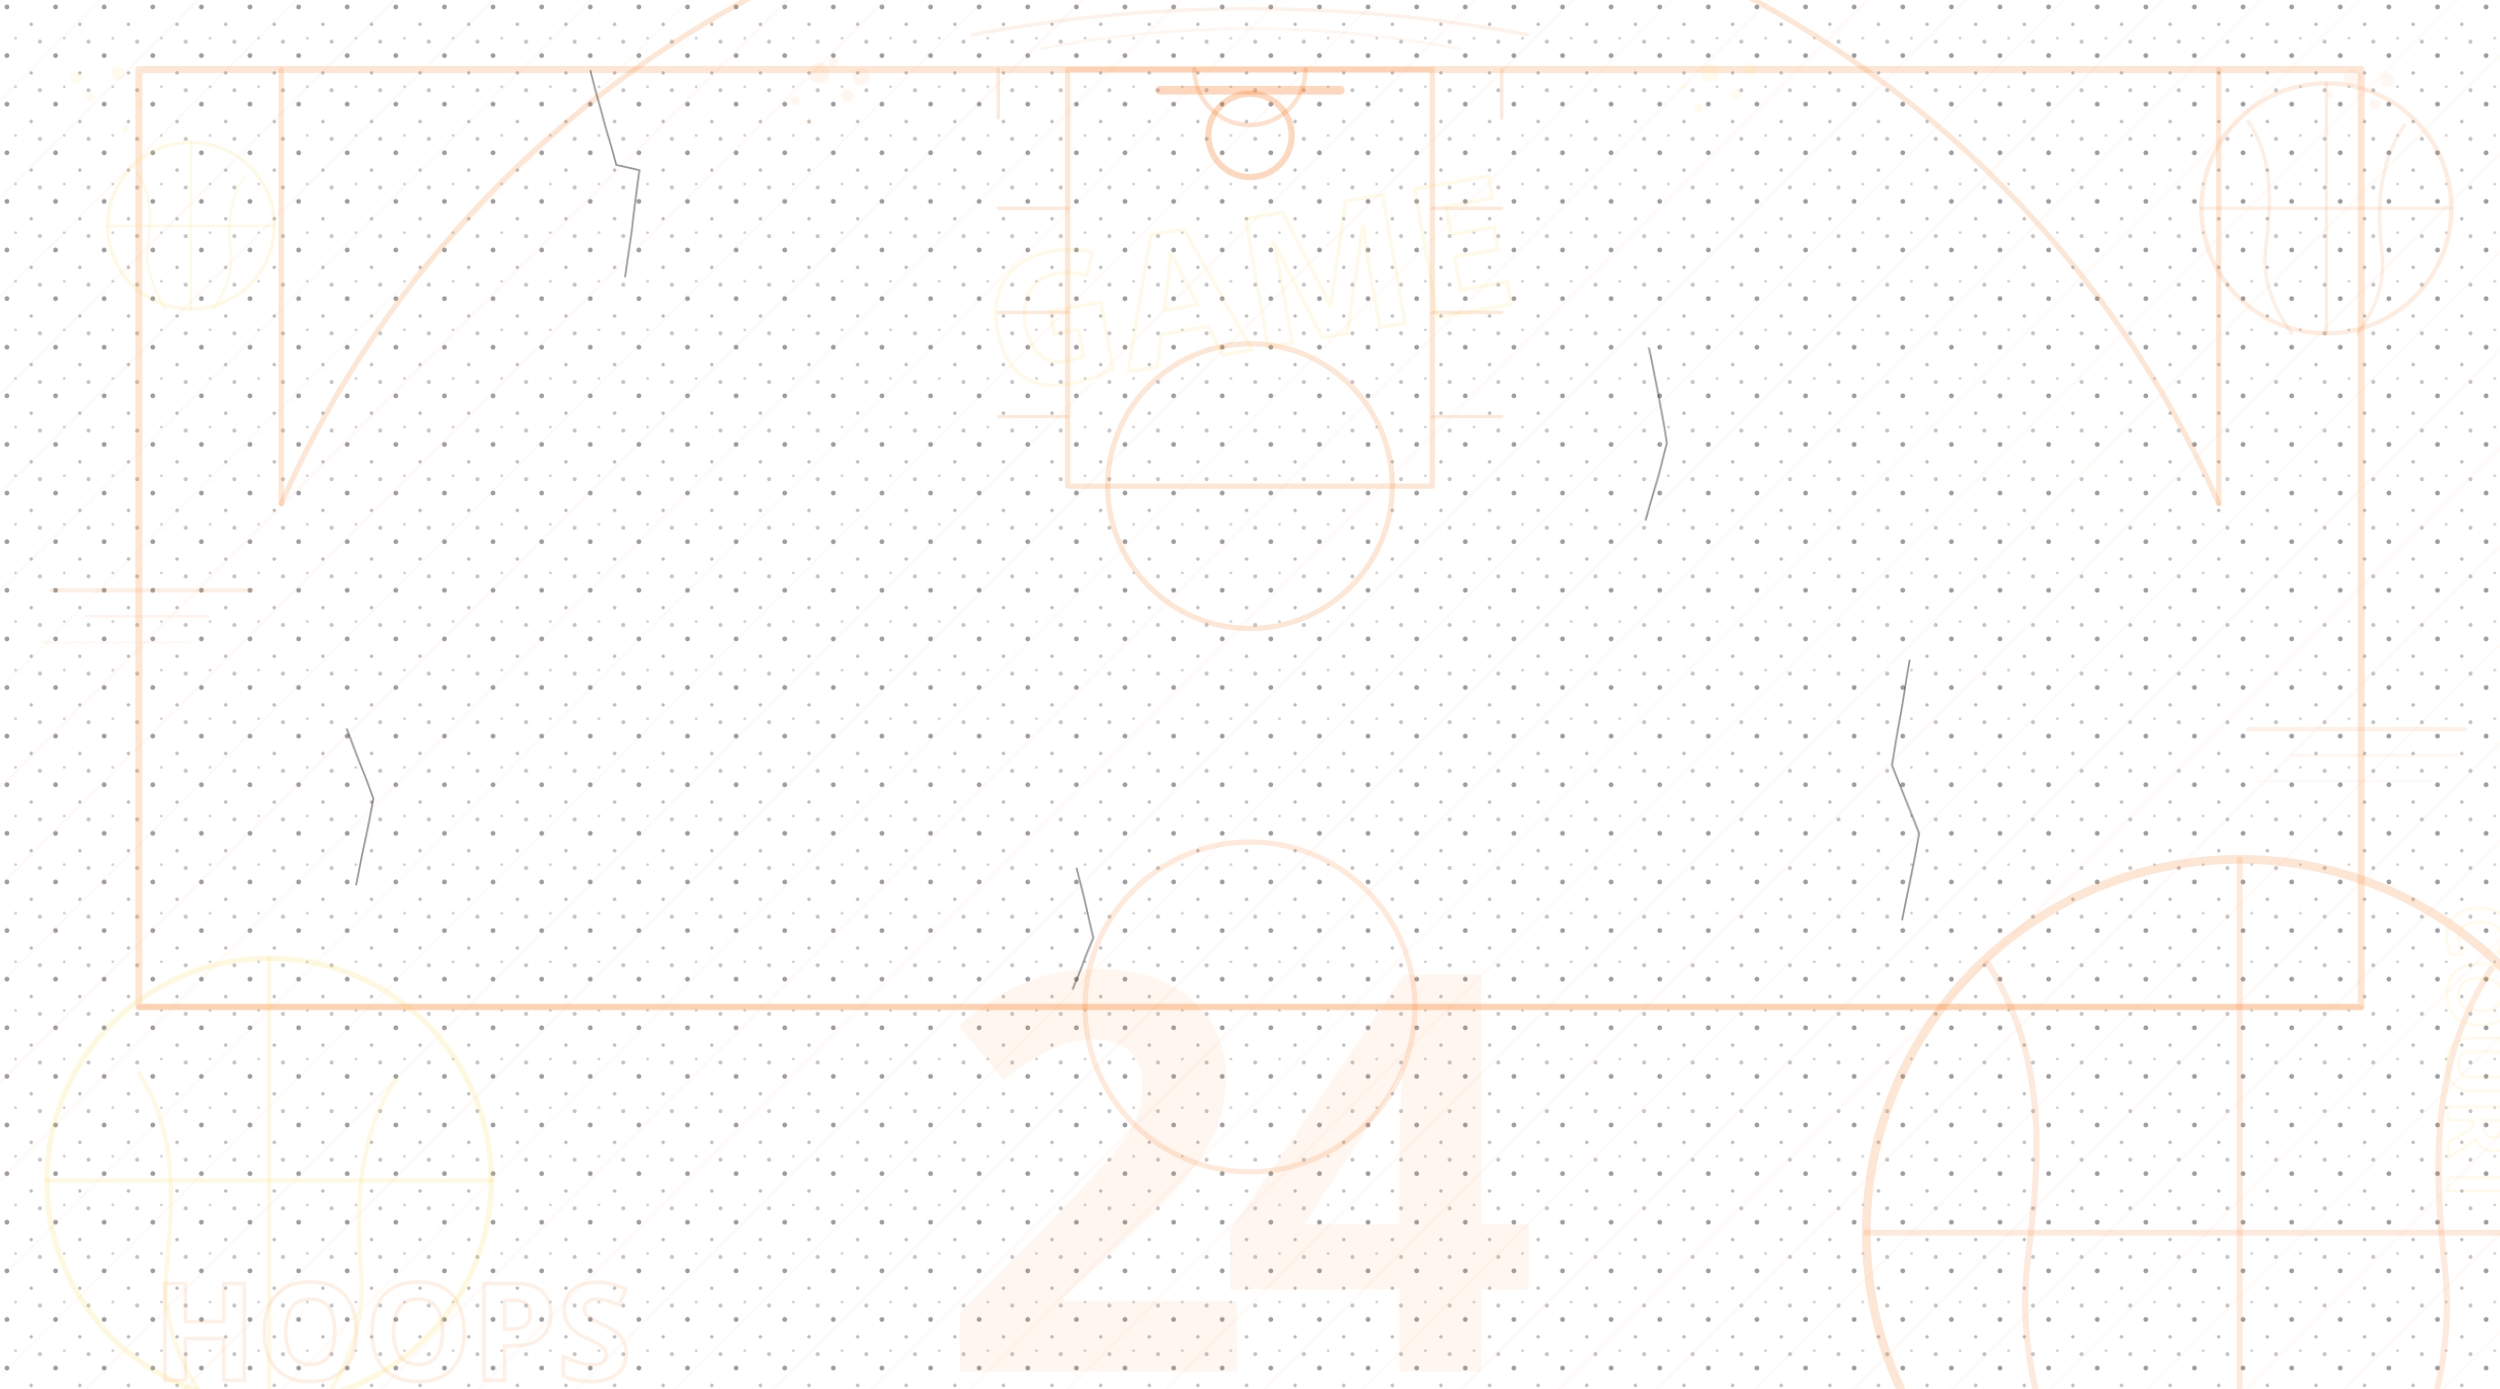
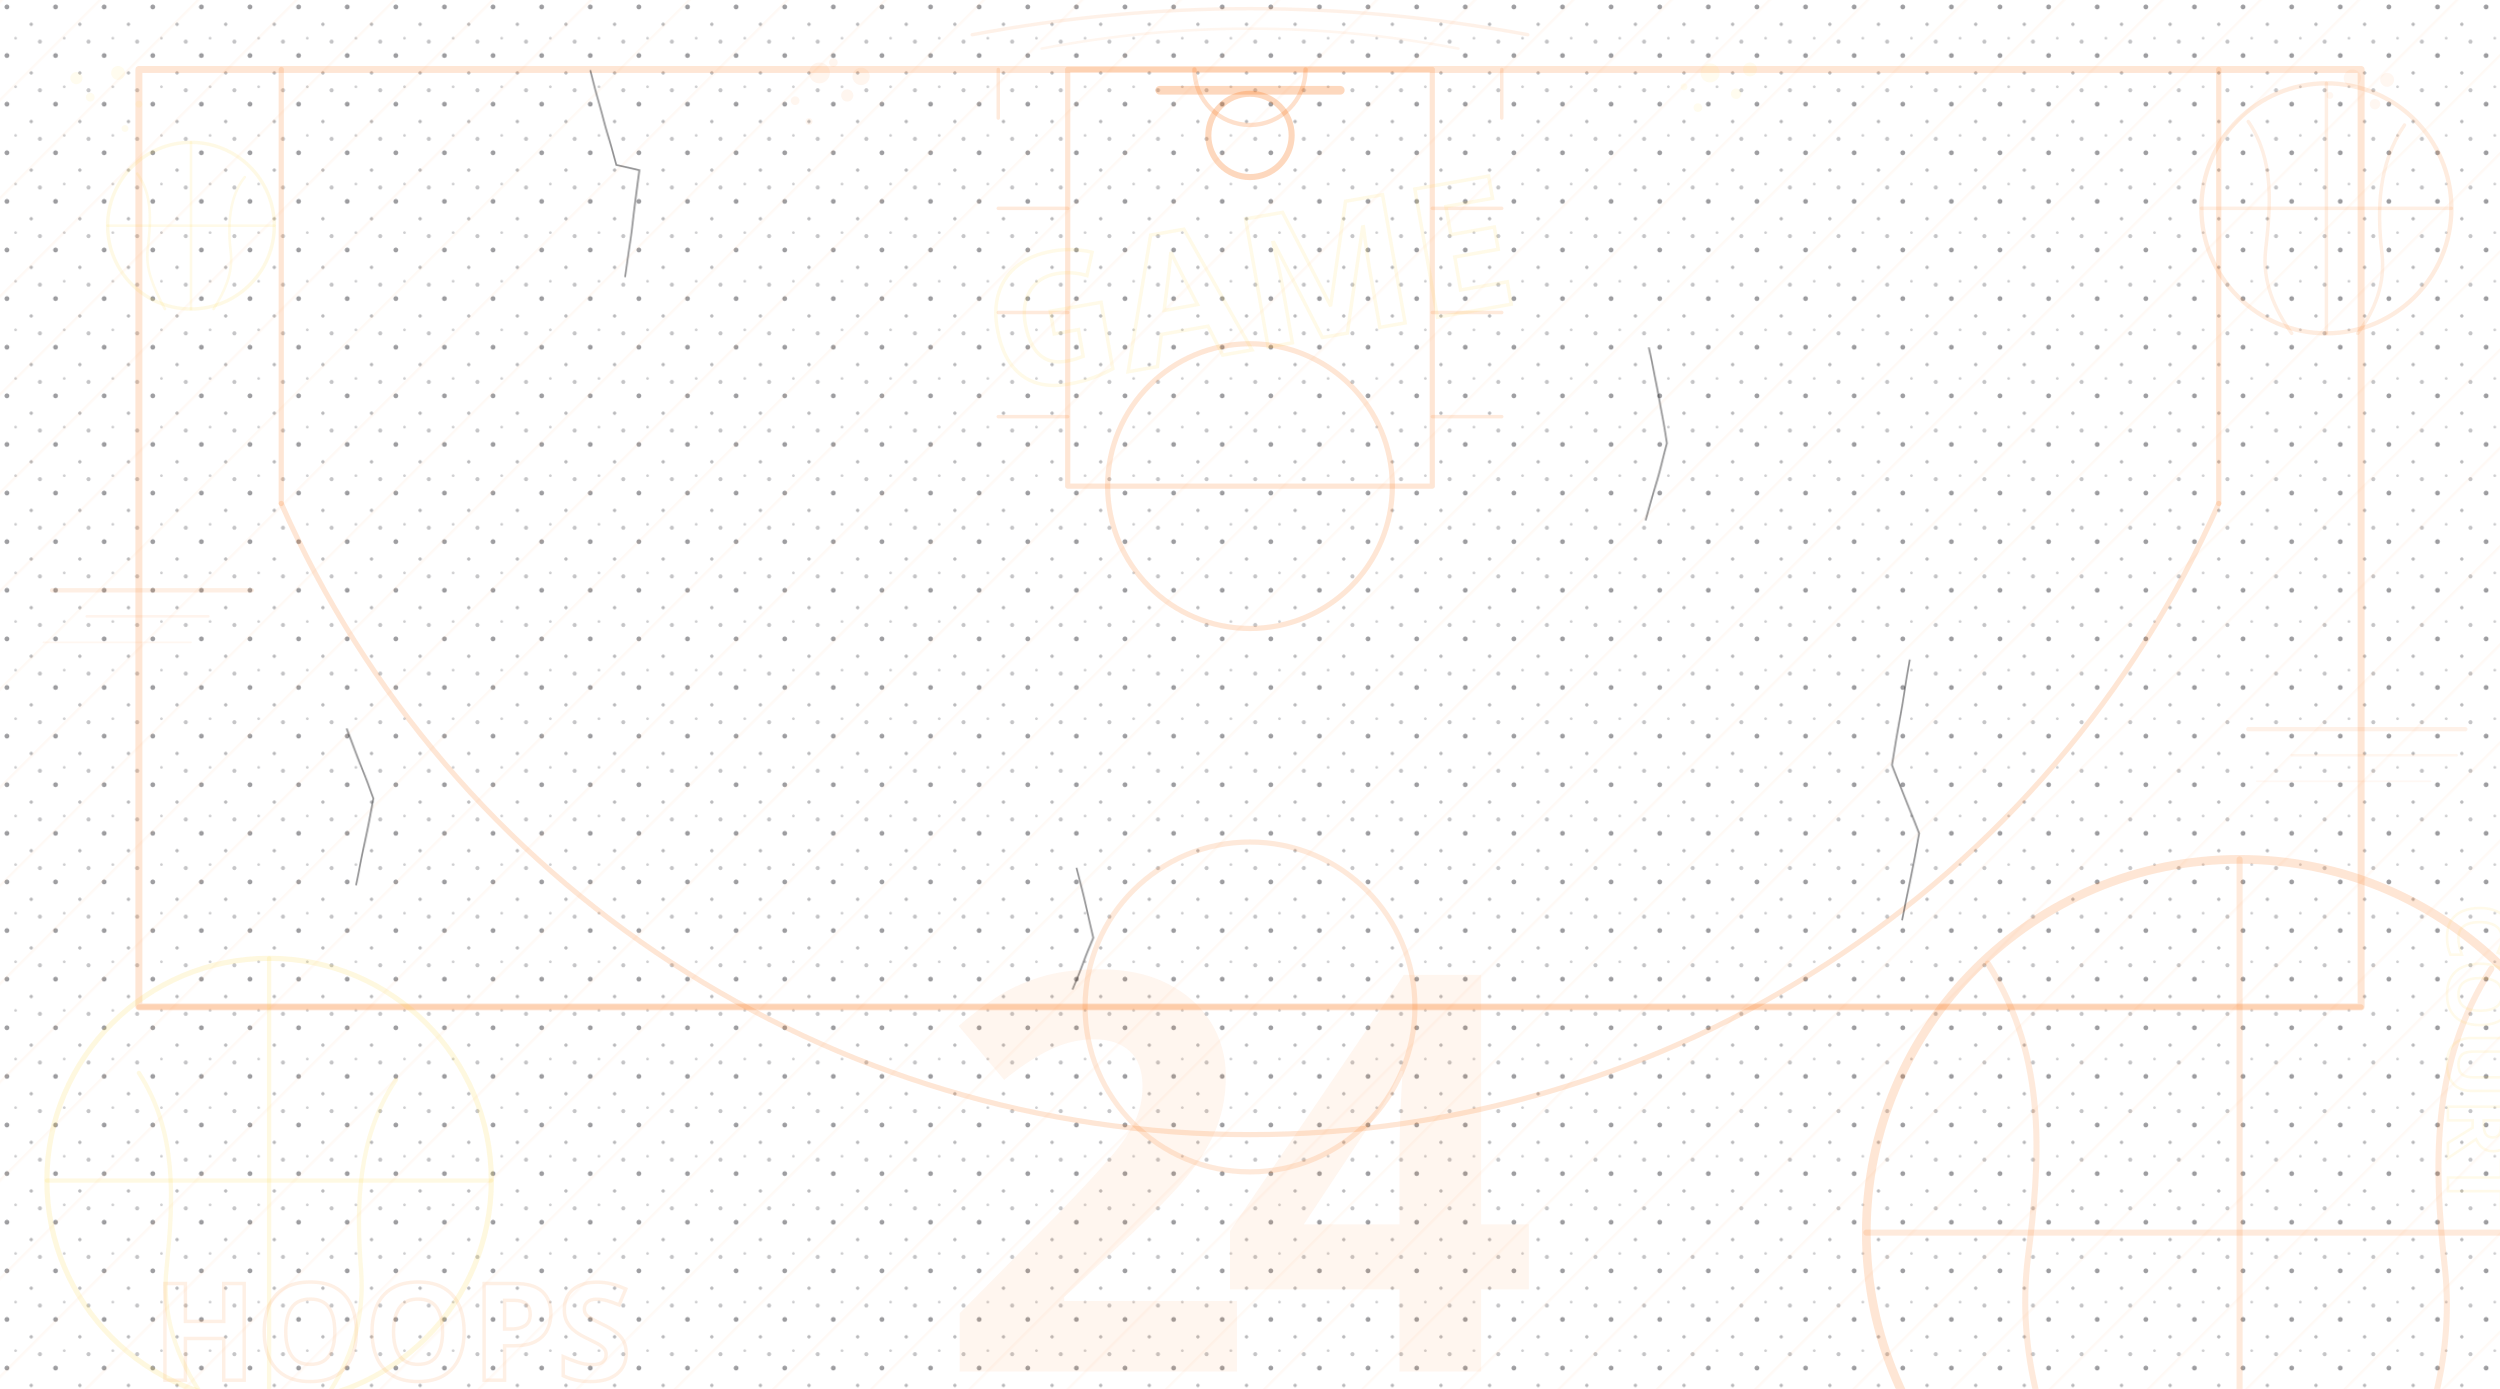
<svg xmlns="http://www.w3.org/2000/svg" viewBox="0 0 1440 800" preserveAspectRatio="xMidYMid slice">
  <defs>
    <pattern id="asphalt" x="0" y="0" width="28" height="28" patternUnits="userSpaceOnUse">
      <circle cx="4" cy="4" r="1.4" fill="#3f3f46" opacity="0.5" />
      <circle cx="18" cy="14" r="1.0" fill="#3f3f46" opacity="0.35" />
      <circle cx="9" cy="22" r="0.8" fill="#3f3f46" opacity="0.25" />
      <circle cx="23" cy="24" r="1.2" fill="#3f3f46" opacity="0.3" />
    </pattern>
    <pattern id="stripes" x="0" y="0" width="40" height="40" patternUnits="userSpaceOnUse" patternTransform="rotate(45)">
      <rect width="1.5" height="40" fill="#f97316" opacity="0.04" />
    </pattern>
    <filter id="glow" x="-20%" y="-20%" width="140%" height="140%">
      <feGaussianBlur stdDeviation="3" result="blur" />
      <feMerge>
        <feMergeNode in="blur" />
        <feMergeNode in="SourceGraphic" />
      </feMerge>
    </filter>
    <filter id="rough" x="-5%" y="-5%" width="110%" height="110%">
      <feTurbulence type="fractalNoise" baseFrequency="0.015" numOctaves="3" result="noise" />
      <feDisplacementMap in="SourceGraphic" in2="noise" scale="2" xChannelSelector="R" yChannelSelector="G" />
    </filter>
  </defs>
  <rect width="1440" height="800" fill="url(#asphalt)" />
  <rect width="1440" height="800" fill="url(#stripes)" />
  <g fill="none" stroke="#f97316" stroke-linecap="round" stroke-linejoin="round">
    <rect x="80" y="40" width="1280" height="540" stroke-width="4" opacity="0.18" />
    <line x1="80" y1="580" x2="1360" y2="580" stroke-width="3" opacity="0.18" />
    <circle cx="720" cy="580" r="95" stroke-width="3" opacity="0.16" />
    <line x1="668" y1="52" x2="772" y2="52" stroke-width="5" opacity="0.28" />
    <circle cx="720" cy="78" r="24" stroke-width="3.5" opacity="0.28" />
    <path d="M 688 40 A 32 32 0 0 0 752 40" stroke-width="2.5" opacity="0.22" />
    <rect x="615" y="40" width="210" height="240" stroke-width="3" opacity="0.18" />
    <line x1="575" y1="40" x2="575" y2="68" stroke-width="2" opacity="0.15" />
    <line x1="865" y1="40" x2="865" y2="68" stroke-width="2" opacity="0.15" />
    <line x1="575" y1="120" x2="615" y2="120" stroke-width="2" opacity="0.15" />
    <line x1="825" y1="120" x2="865" y2="120" stroke-width="2" opacity="0.15" />
    <line x1="575" y1="180" x2="615" y2="180" stroke-width="2" opacity="0.15" />
    <line x1="825" y1="180" x2="865" y2="180" stroke-width="2" opacity="0.15" />
    <line x1="575" y1="240" x2="615" y2="240" stroke-width="2" opacity="0.15" />
    <line x1="825" y1="240" x2="865" y2="240" stroke-width="2" opacity="0.15" />
    <circle cx="720" cy="280" r="82" stroke-width="3" opacity="0.18" />
    <line x1="162" y1="40" x2="162" y2="290" stroke-width="3" opacity="0.18" />
    <line x1="1278" y1="40" x2="1278" y2="290" stroke-width="3" opacity="0.18" />
-     <path d="M 162 290 A 610 610 0 0 1 1278 290" stroke-width="3" opacity="0.18" />
+     <path d="M 162 290 A 610 610 0 0 0 1278 290" stroke-width="3" opacity="0.18" />
  </g>
  <g stroke="#27272a" fill="none" stroke-width="1" opacity="0.5" filter="url(#rough)">
    <path d="M 340 40 L 355 95 L 368 98 L 360 160" />
    <path d="M 950 200 L 960 255 L 948 300" />
    <path d="M 200 420 L 215 460 L 205 510" />
    <path d="M 1100 380 L 1090 440 L 1105 480 L 1095 530" />
    <path d="M 620 500 L 630 540 L 618 570" />
  </g>
  <g fill="none" stroke="#f97316" stroke-linecap="round">
    <circle cx="1290" cy="710" r="215" stroke-width="5" opacity="0.18" />
    <line x1="1075" y1="710" x2="1505" y2="710" stroke-width="3.5" opacity="0.15" />
    <line x1="1290" y1="495" x2="1290" y2="925" stroke-width="3.5" opacity="0.15" />
    <path d="M 1145 555 C 1180 610 1175 670 1168 725 C 1162 775 1175 825 1198 865" stroke-width="3.5" opacity="0.15" />
    <path d="M 1435 558 C 1400 612 1402 672 1408 728 C 1414 778 1400 828 1378 865" stroke-width="3.5" opacity="0.15" />
  </g>
  <g fill="none" stroke="#facc15" stroke-linecap="round">
    <circle cx="155" cy="680" r="128" stroke-width="3" opacity="0.14" />
    <line x1="27" y1="680" x2="283" y2="680" stroke-width="2.5" opacity="0.12" />
    <line x1="155" y1="552" x2="155" y2="808" stroke-width="2.5" opacity="0.12" />
    <path d="M 80 618 C 102 652 100 690 96 730 C 93 756 101 782 118 806" stroke-width="2.5" opacity="0.12" />
    <path d="M 228 622 C 206 655 205 694 208 732 C 210 758 203 783 187 806" stroke-width="2.5" opacity="0.12" />
  </g>
  <g fill="none" stroke="#f97316" stroke-linecap="round">
    <circle cx="1340" cy="120" r="72" stroke-width="2.5" opacity="0.14" />
    <line x1="1268" y1="120" x2="1412" y2="120" stroke-width="2" opacity="0.12" />
    <line x1="1340" y1="48" x2="1340" y2="192" stroke-width="2" opacity="0.12" />
    <path d="M 1295 70 C 1310 92 1308 118 1305 144 C 1303 162 1310 178 1320 192" stroke-width="2" opacity="0.12" />
    <path d="M 1385 72 C 1370 94 1369 120 1372 146 C 1374 163 1368 179 1358 192" stroke-width="2" opacity="0.12" />
  </g>
  <g fill="none" stroke="#facc15" stroke-linecap="round">
    <circle cx="110" cy="130" r="48" stroke-width="2" opacity="0.11" />
    <line x1="62" y1="130" x2="158" y2="130" stroke-width="1.5" opacity="0.10" />
    <line x1="110" y1="82" x2="110" y2="178" stroke-width="1.5" opacity="0.10" />
    <path d="M 79 100 C 88 112 87 128 85 144 C 84 155 88 165 95 178" stroke-width="1.5" opacity="0.10" />
    <path d="M 141 102 C 132 113 131 130 133 146 C 134 157 130 167 123 178" stroke-width="1.5" opacity="0.10" />
  </g>
  <g stroke="#f97316" stroke-linecap="round" fill="none">
    <line x1="30" y1="340" x2="145" y2="340" stroke-width="2.5" opacity="0.12" />
    <line x1="50" y1="355" x2="120" y2="355" stroke-width="1.5" opacity="0.08" />
    <line x1="25" y1="370" x2="110" y2="370" stroke-width="1" opacity="0.06" />
    <line x1="1295" y1="420" x2="1420" y2="420" stroke-width="2.5" opacity="0.10" />
    <line x1="1320" y1="435" x2="1415" y2="435" stroke-width="1.5" opacity="0.07" />
    <line x1="1300" y1="450" x2="1400" y2="450" stroke-width="1" opacity="0.05" />
    <path d="M 560 20 Q 720 -10 880 20" stroke-width="2" opacity="0.10" />
    <path d="M 600 28 Q 720 5 840 28" stroke-width="1.5" opacity="0.07" />
  </g>
  <text x="540" y="790" font-family="Impact, Arial Black, sans-serif" font-size="320" font-weight="900" fill="#f97316" opacity="0.07" style="letter-spacing: -20px">24</text>
  <text x="720" y="175" font-family="Impact, Arial Black, sans-serif" font-size="105" font-weight="900" fill="none" stroke="#facc15" stroke-width="2" opacity="0.10" text-anchor="middle" transform="rotate(-10, 870, 155)">GAME</text>
  <text x="88" y="795" font-family="Impact, Arial Black, sans-serif" font-size="78" font-weight="900" fill="none" stroke="#f97316" stroke-width="2" opacity="0.11">HOOPS</text>
  <text x="1410" y="520" font-family="Impact, Arial Black, sans-serif" font-size="52" font-weight="900" fill="none" stroke="#facc15" stroke-width="1.5" opacity="0.09" transform="rotate(90, 1410, 520)">COURT</text>
  <g fill="#f97316" opacity="0.07">
    <circle cx="472" cy="42" r="6" />
    <circle cx="488" cy="55" r="3.5" />
    <circle cx="458" cy="58" r="2.5" />
    <circle cx="496" cy="44" r="5" />
    <circle cx="466" cy="70" r="2" />
    <circle cx="480" cy="36" r="2.5" />
  </g>
  <g fill="#facc15" opacity="0.07">
    <circle cx="985" cy="42" r="5.5" />
    <circle cx="1000" cy="54" r="3" />
    <circle cx="970" cy="50" r="2" />
    <circle cx="1008" cy="40" r="4" />
    <circle cx="978" cy="62" r="2.5" />
  </g>
  <g fill="#f97316" opacity="0.06">
    <circle cx="1355" cy="45" r="5" />
    <circle cx="1368" cy="60" r="3" />
    <circle cx="1342" cy="55" r="2" />
    <circle cx="1375" cy="46" r="4" />
  </g>
  <g fill="#facc15" opacity="0.07">
    <circle cx="68" cy="42" r="4" />
    <circle cx="52" cy="56" r="2.5" />
    <circle cx="80" cy="60" r="2" />
    <circle cx="44" cy="45" r="3.5" />
    <circle cx="72" cy="74" r="2" />
  </g>
</svg>
